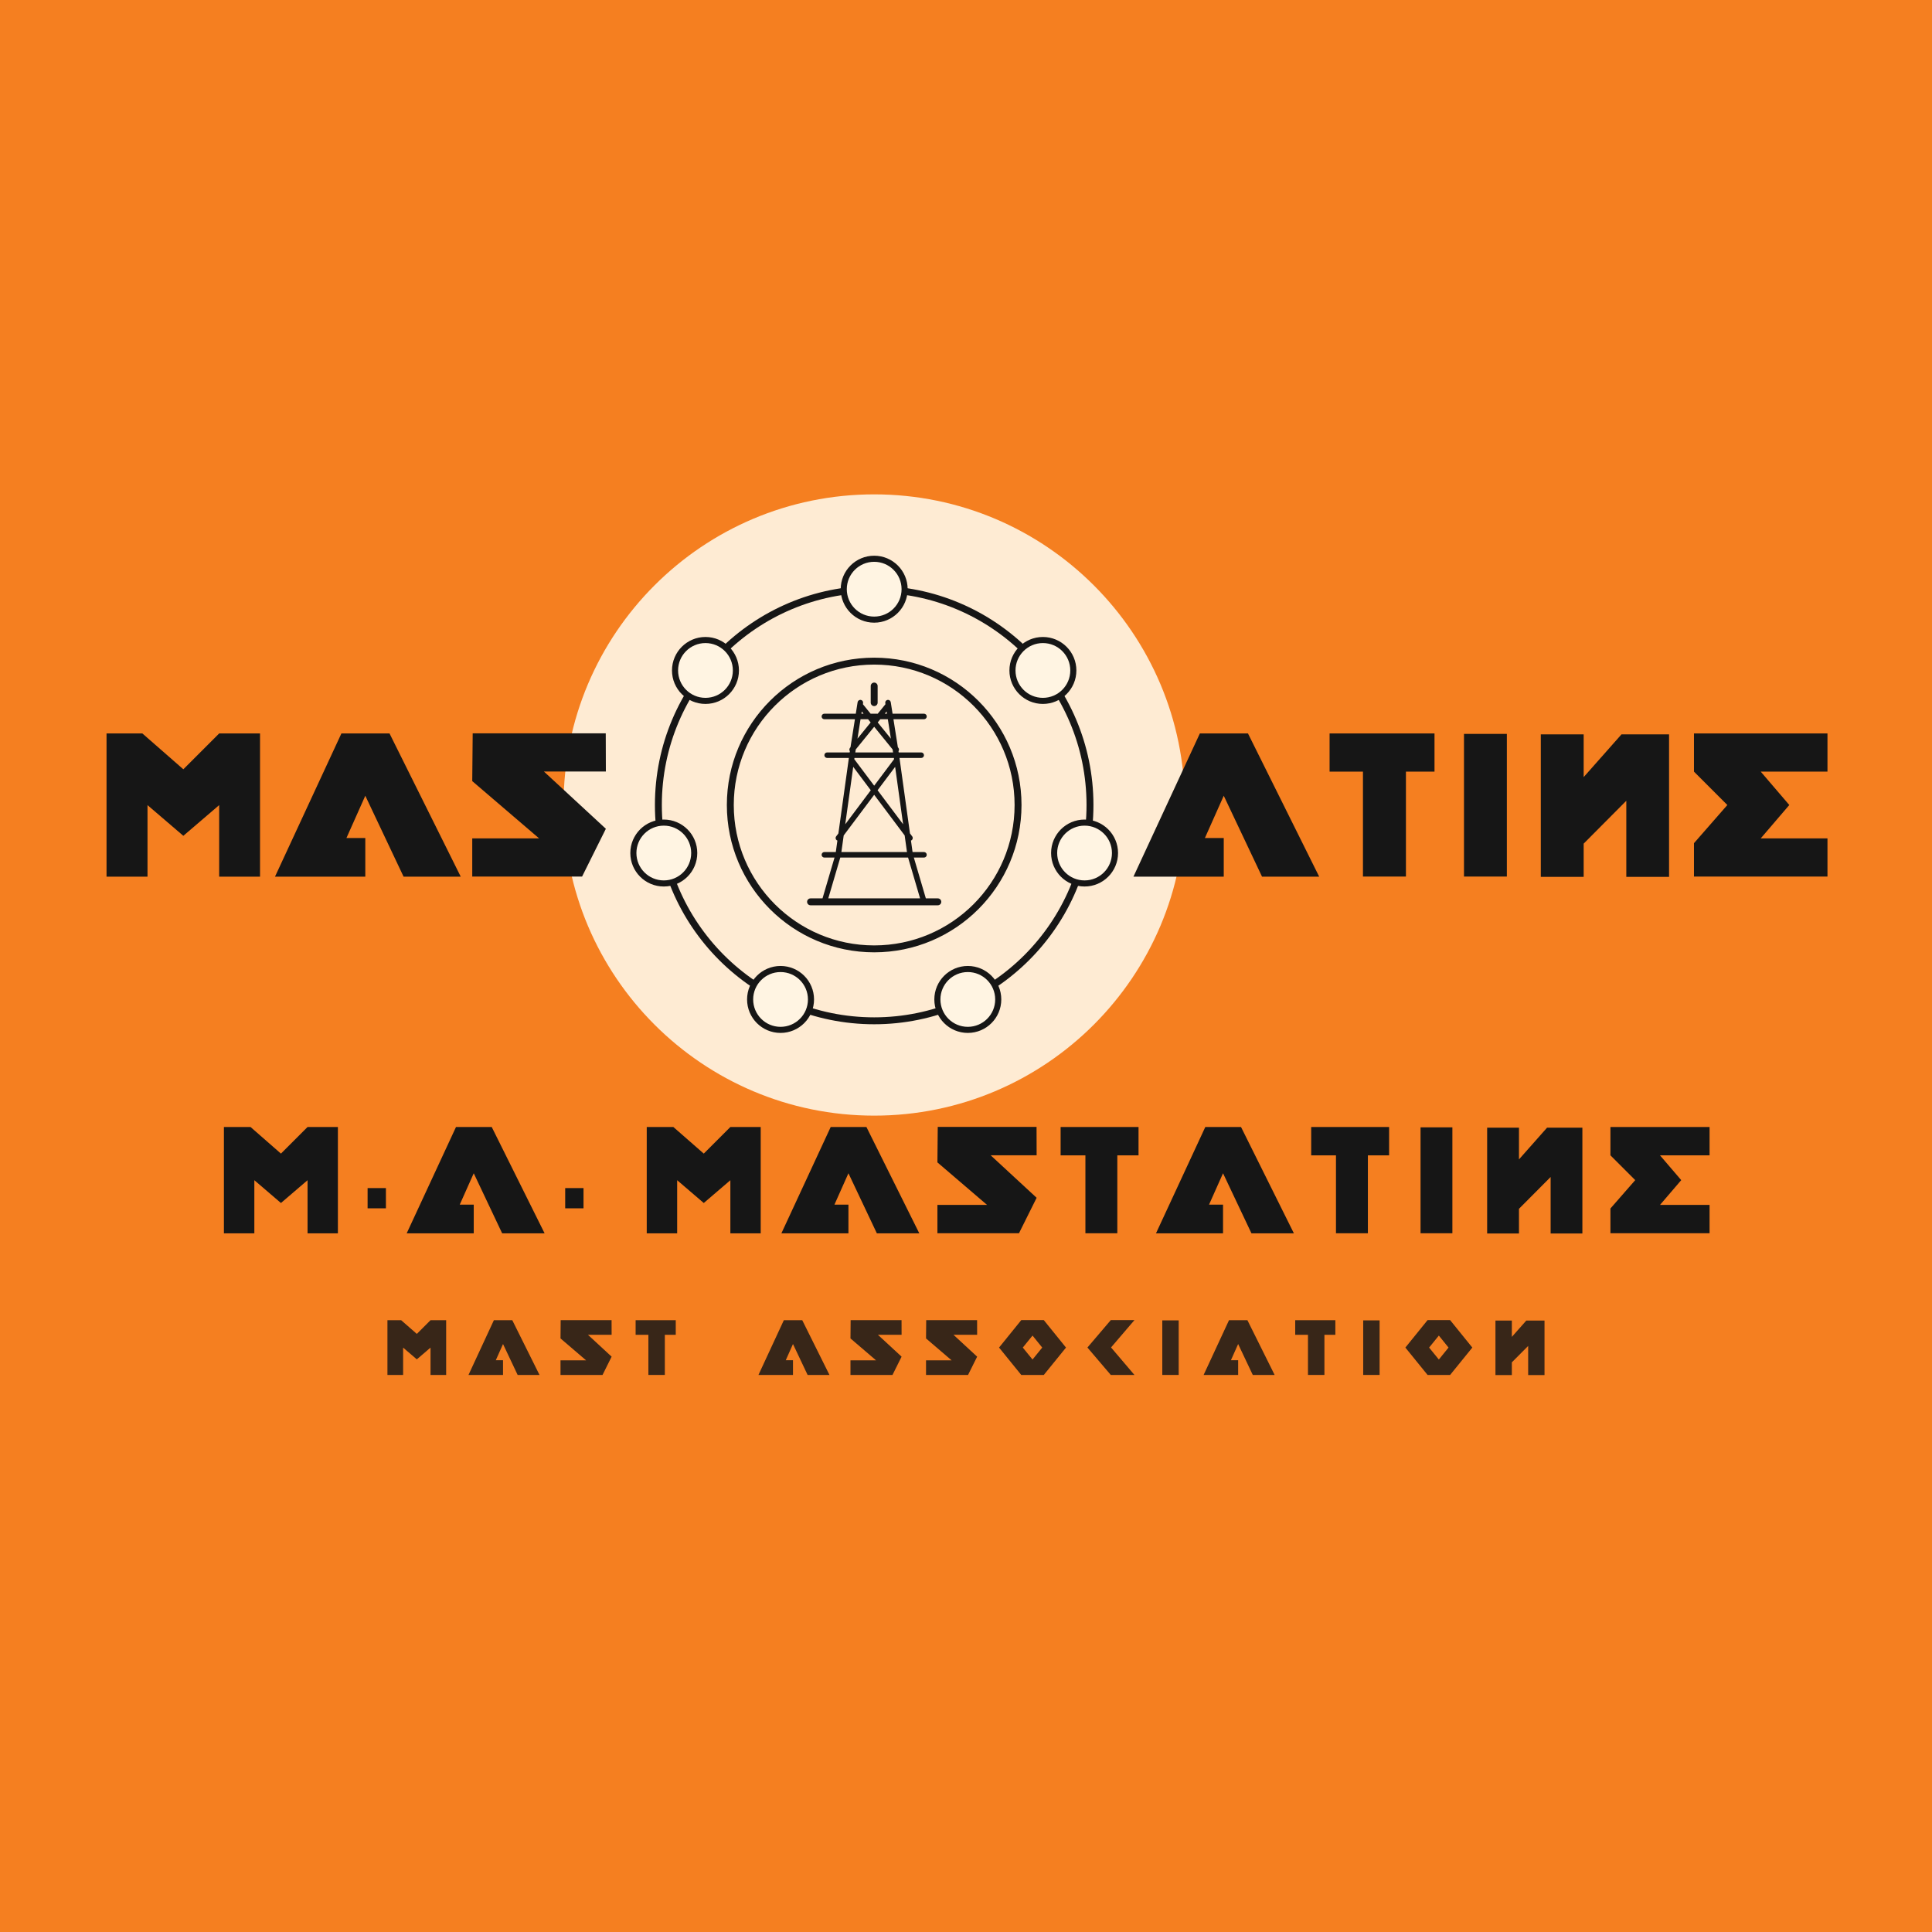
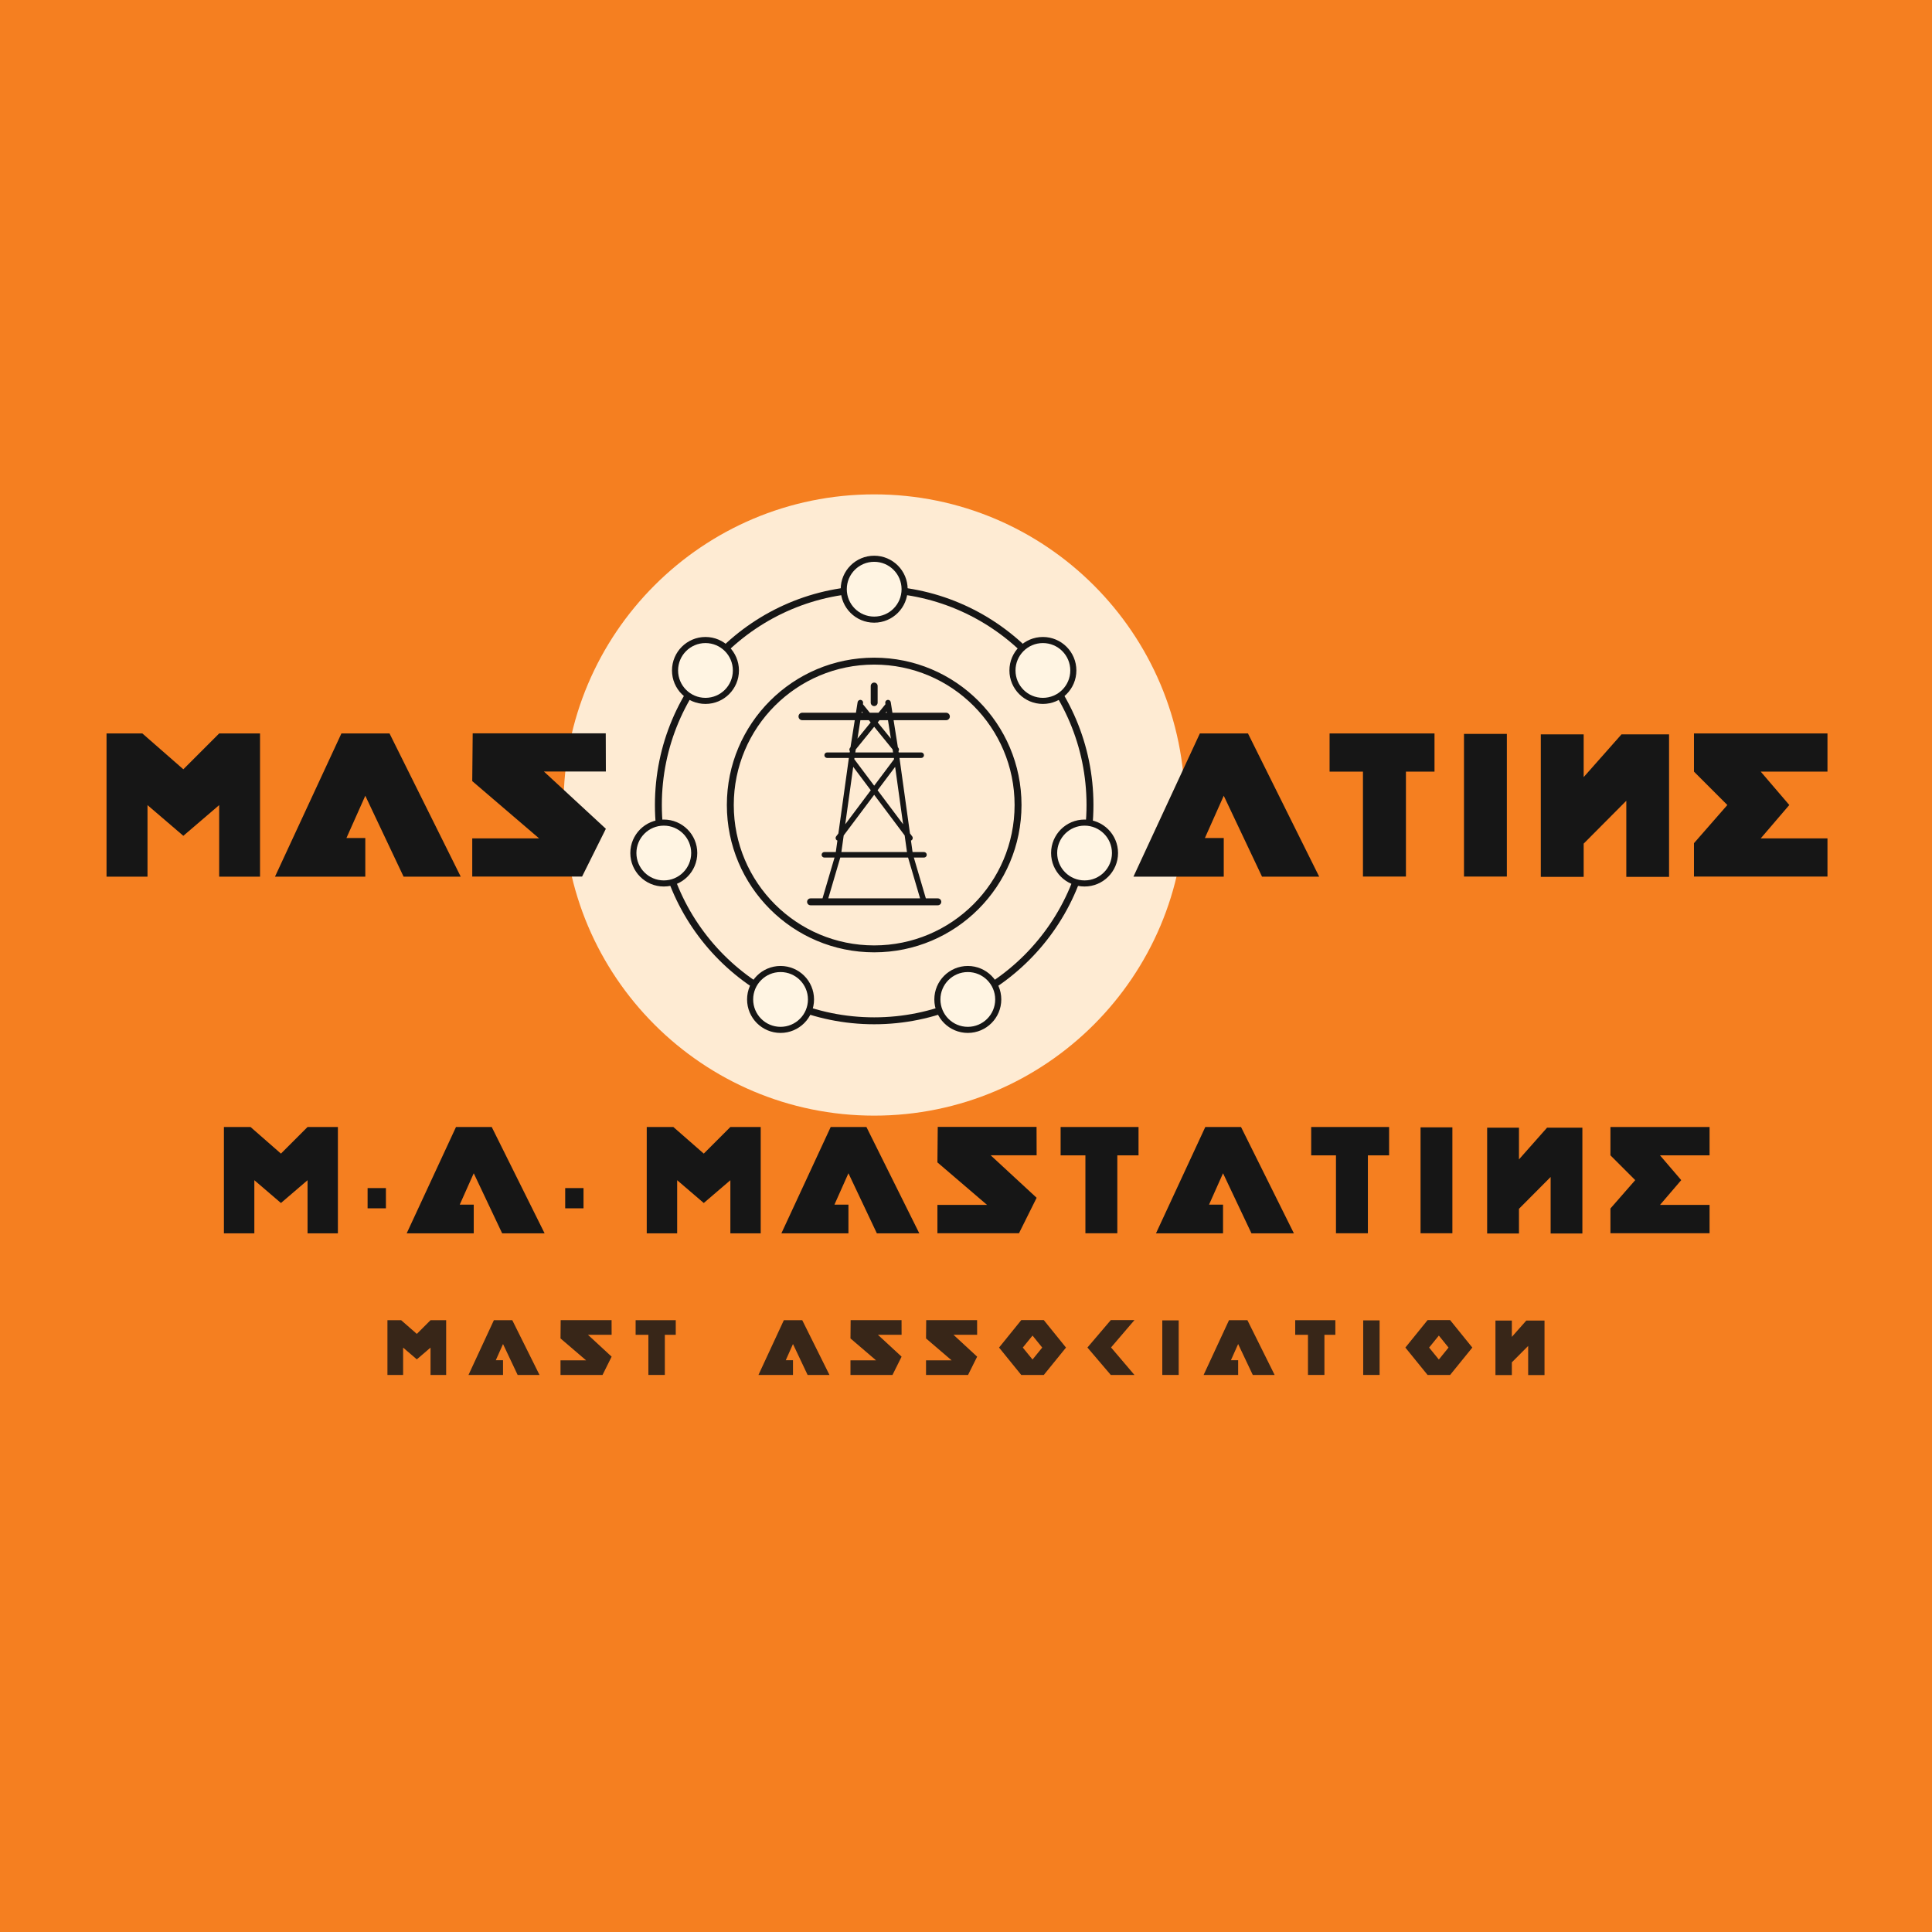
<svg xmlns="http://www.w3.org/2000/svg" viewBox="0 0 1200 1200">
  <rect x="0" y="0" width="1200" height="1200" fill="#f57f20" />
  <circle cx="542.97" cy="500" r="192.94" fill="#fff4e2" fill-opacity="0.92" />
  <path transform="translate(60 455.56) scale(0.06933351 -0.06933351) translate(0 -982)" d="M1098 -301V340L777 65L456 340V-301H89V982H410L777 661L1098 982H1464V-301Z" fill="#161616" />
  <path transform="translate(172.19 455.56) scale(0.06933351 -0.06933351) translate(0 -982)" d="M1132 -301 789 424 620 45H789V-301H-20L575 982H1006L1644 -301Z" fill="#161616" />
  <path transform="translate(289.23 455.56) scale(0.06933351 -0.06933351) translate(0 -982)" d="M701 641 1256 128 1043 -300H59V42H658L59 555L63 983H1255L1256 641Z" fill="#161616" />
  <g transform="translate(542.97 500) scale(1.718454) translate(-100 -100)">
    <path fill="#161616" fill-rule="evenodd" d="M20.75 100a79.25 79.25 0 1 0 158.5 0a79.25 79.25 0 1 0 -158.5 0ZM23.25 100a76.75 76.75 0 1 0 153.5 0a76.75 76.75 0 1 0 -153.5 0ZM46.75 100a53.25 53.25 0 1 0 106.5 0a53.25 53.25 0 1 0 -106.5 0ZM49.25 100a50.75 50.75 0 1 0 101.5 0a50.75 50.75 0 1 0 -101.5 0Z" />
    <path fill="#fff4e2" stroke="#161616" stroke-width="2.2" d="M89 22a11 11 0 1 0 22 0a11 11 0 1 0 -22 0ZM149.98 51.37a11 11 0 1 0 22 0a11 11 0 1 0 -22 0ZM165.04 117.36a11 11 0 1 0 22 0a11 11 0 1 0 -22 0ZM122.84 170.28a11 11 0 1 0 22 0a11 11 0 1 0 -22 0ZM55.16 170.28a11 11 0 1 0 22 0a11 11 0 1 0 -22 0ZM12.96 117.36a11 11 0 1 0 22 0a11 11 0 1 0 -22 0ZM28.02 51.37a11 11 0 1 0 22 0a11 11 0 1 0 -22 0Z" />
-     <path fill="#161616" d="M98.75 57L98.75 63A1.25 1.25 0 0 0 101.25 63L101.25 57A1.25 1.25 0 0 0 98.75 57ZM82 69L118 69A1 1 0 0 0 118 67L82 67A1 1 0 0 0 82 69ZM94.01 62.84L91.01 81.84A1 1 0 0 0 92.99 82.16L95.99 63.16A1 1 0 0 0 94.01 62.84ZM104.01 63.16L107.01 82.16A1 1 0 0 0 108.99 81.84L105.99 62.84A1 1 0 0 0 104.01 63.16ZM94.23 64.62L107.23 80.62A0.989 0.989 0 0 0 108.77 79.38L95.77 63.38A0.989 0.989 0 0 0 94.23 64.62ZM104.23 63.38L91.23 79.38A0.989 0.989 0 0 0 92.77 80.62L105.77 64.62A0.989 0.989 0 0 0 104.23 63.38ZM83 83L117 83A1 1 0 0 0 117 81L83 81A1 1 0 0 0 83 83ZM91.01 81.86L86.01 117.86A1 1 0 0 0 87.99 118.14L92.99 82.14A1 1 0 0 0 91.01 81.86ZM107.01 82.14L112.01 118.14A1 1 0 0 0 113.99 117.86L108.99 81.86A1 1 0 0 0 107.01 82.14ZM91.21 84.59L112.21 112.59A0.989 0.989 0 0 0 113.79 111.41L92.79 83.41A0.989 0.989 0 0 0 91.21 84.59ZM107.21 83.41L86.21 111.41A0.989 0.989 0 0 0 87.79 112.59L108.79 84.59A0.989 0.989 0 0 0 107.21 83.41ZM82 119L118 119A1 1 0 0 0 118 117L82 117A1 1 0 0 0 82 119ZM86.04 117.72L81.04 134.72A1 1 0 0 0 82.96 135.28L87.96 118.28A1 1 0 0 0 86.04 117.72ZM112.04 118.28L117.04 135.28A1 1 0 0 0 118.96 134.72L113.96 117.72A1 1 0 0 0 112.04 118.28ZM77 136.25L123 136.25A1.25 1.25 0 0 0 123 133.75L77 133.75A1.25 1.25 0 0 0 77 136.25Z" />
+     <path fill="#161616" d="M98.75 57L98.75 63A1.25 1.25 0 0 0 101.25 63L101.25 57A1.25 1.25 0 0 0 98.75 57ZM74 69.35L126 69.35A1.35 1.35 0 0 0 126 66.65L74 66.65A1.35 1.35 0 0 0 74 69.35ZM94.01 62.84L91.01 81.84A1 1 0 0 0 92.99 82.16L95.99 63.16A1 1 0 0 0 94.01 62.84ZM104.01 63.16L107.01 82.16A1 1 0 0 0 108.99 81.84L105.99 62.84A1 1 0 0 0 104.01 63.16ZM94.23 64.62L107.23 80.62A0.989 0.989 0 0 0 108.77 79.38L95.77 63.38A0.989 0.989 0 0 0 94.23 64.62ZM104.23 63.38L91.23 79.38A0.989 0.989 0 0 0 92.77 80.62L105.77 64.62A0.989 0.989 0 0 0 104.23 63.38ZM83 83L117 83A1 1 0 0 0 117 81L83 81A1 1 0 0 0 83 83ZM91.01 81.86L86.01 117.86A1 1 0 0 0 87.99 118.14L92.99 82.14A1 1 0 0 0 91.01 81.86ZM107.01 82.14L112.01 118.14A1 1 0 0 0 113.99 117.86L108.99 81.86A1 1 0 0 0 107.01 82.14ZM91.21 84.59L112.21 112.59A0.989 0.989 0 0 0 113.79 111.41L92.79 83.41A0.989 0.989 0 0 0 91.21 84.59ZM107.21 83.41L86.21 111.41A0.989 0.989 0 0 0 87.79 112.59L108.79 84.59A0.989 0.989 0 0 0 107.21 83.41ZM82 119L118 119A1 1 0 0 0 118 117L82 117A1 1 0 0 0 82 119ZM86.04 117.72L81.04 134.72A1 1 0 0 0 82.96 135.28L87.96 118.28A1 1 0 0 0 86.04 117.72ZM112.04 118.28L117.04 135.28A1 1 0 0 0 118.96 134.72L113.96 117.72A1 1 0 0 0 112.04 118.28ZM77 136.25L123 136.25A1.25 1.25 0 0 0 123 133.75L77 133.75A1.25 1.25 0 0 0 77 136.25Z" />
  </g>
  <path transform="translate(705.39 455.56) scale(0.06933351 -0.06933351) translate(0 -982)" d="M1132 -301 789 424 620 45H789V-301H-20L575 982H1006L1644 -301Z" fill="#161616" />
  <path transform="translate(822.43 455.56) scale(0.06933351 -0.06933351) translate(0 -982)" d="M733 640V-300H348V640H49V982H989V640Z" fill="#161616" />
  <path transform="translate(898.98 455.56) scale(0.06933351 -0.06933351) translate(0 -982)" d="M149 -300V978H533V-300Z" fill="#161616" />
  <path transform="translate(950.85 455.56) scale(0.06933351 -0.06933351) translate(0 -982)" d="M855 -303V379L473 -5V-303H89V974H473V591L812 974H1238V-303Z" fill="#161616" />
  <path transform="translate(1047.37 455.56) scale(0.06933351 -0.06933351) translate(0 -982)" d="M667 640 923 341 667 42H1265V-300H69V-1L368 341L69 640V982H1265V640Z" fill="#161616" />
  <path transform="translate(134.5 700) scale(0.05148206 -0.05148206) translate(0 -982)" d="M1098 -301V340L777 65L456 340V-301H89V982H410L777 661L1098 982H1464V-301Z" fill="#161616" />
  <path transform="translate(223.74 700) scale(0.05148206 -0.05148206) translate(0 -982)" d="M89 1V245H310V1Z" fill="#161616" />
  <path transform="translate(253.63 700) scale(0.05148206 -0.05148206) translate(0 -982)" d="M1132 -301 789 424 620 45H789V-301H-20L575 982H1006L1644 -301Z" fill="#161616" />
  <path transform="translate(346.47 700) scale(0.05148206 -0.05148206) translate(0 -982)" d="M89 1V245H310V1Z" fill="#161616" />
  <path transform="translate(397.12 700) scale(0.05148206 -0.05148206) translate(0 -982)" d="M1098 -301V340L777 65L456 340V-301H89V982H410L777 661L1098 982H1464V-301Z" fill="#161616" />
  <path transform="translate(486.36 700) scale(0.05148206 -0.05148206) translate(0 -982)" d="M1132 -301 789 424 620 45H789V-301H-20L575 982H1006L1644 -301Z" fill="#161616" />
  <path transform="translate(579.21 700) scale(0.05148206 -0.05148206) translate(0 -982)" d="M701 641 1256 128 1043 -300H59V42H658L59 555L63 983H1255L1256 641Z" fill="#161616" />
  <path transform="translate(656.25 700) scale(0.05148206 -0.05148206) translate(0 -982)" d="M733 640V-300H348V640H49V982H989V640Z" fill="#161616" />
  <path transform="translate(719.03 700) scale(0.05148206 -0.05148206) translate(0 -982)" d="M1132 -301 789 424 620 45H789V-301H-20L575 982H1006L1644 -301Z" fill="#161616" />
  <path transform="translate(811.88 700) scale(0.05148206 -0.05148206) translate(0 -982)" d="M733 640V-300H348V640H49V982H989V640Z" fill="#161616" />
  <path transform="translate(874.66 700) scale(0.05148206 -0.05148206) translate(0 -982)" d="M149 -300V978H533V-300Z" fill="#161616" />
  <path transform="translate(919.11 700) scale(0.05148206 -0.05148206) translate(0 -982)" d="M855 -303V379L473 -5V-303H89V974H473V591L812 974H1238V-303Z" fill="#161616" />
  <path transform="translate(996.72 700) scale(0.05148206 -0.05148206) translate(0 -982)" d="M667 640 923 341 667 42H1265V-300H69V-1L368 341L69 640V982H1265V640Z" fill="#161616" />
  <g opacity="0.85">
    <path transform="translate(238.29 820) scale(0.02652106 -0.02652106) translate(0 -982)" d="M1098 -301V340L777 65L456 340V-301H89V982H410L777 661L1098 982H1464V-301Z" fill="#161616" />
    <path transform="translate(291.51 820) scale(0.02652106 -0.02652106) translate(0 -982)" d="M1132 -301 789 424 620 45H789V-301H-20L575 982H1006L1644 -301Z" fill="#161616" />
    <path transform="translate(346.58 820) scale(0.02652106 -0.02652106) translate(0 -982)" d="M701 641 1256 128 1043 -300H59V42H658L59 555L63 983H1255L1256 641Z" fill="#161616" />
    <path transform="translate(393.5 820) scale(0.02652106 -0.02652106) translate(0 -982)" d="M733 640V-300H348V640H49V982H989V640Z" fill="#161616" />
    <path transform="translate(471.61 820) scale(0.02652106 -0.02652106) translate(0 -982)" d="M1132 -301 789 424 620 45H789V-301H-20L575 982H1006L1644 -301Z" fill="#161616" />
    <path transform="translate(526.68 820) scale(0.02652106 -0.02652106) translate(0 -982)" d="M701 641 1256 128 1043 -300H59V42H658L59 555L63 983H1255L1256 641Z" fill="#161616" />
    <path transform="translate(573.61 820) scale(0.02652106 -0.02652106) translate(0 -982)" d="M701 641 1256 128 1043 -300H59V42H658L59 555L63 983H1255L1256 641Z" fill="#161616" />
    <path transform="translate(620.53 820) scale(0.02652106 -0.02652106) translate(0 -982)" d="M1048 -300H1024H520L0 341L520 984H545H1048L1568 341ZM784 61 1011 341 784 622 556 341Z" fill="#161616" />
    <path transform="translate(674.12 820) scale(0.02652106 -0.02652106) translate(0 -982)" d="M1150 -300H596L49 342L596 984H1150L602 344Z" fill="#161616" />
    <path transform="translate(717.97 820) scale(0.02652106 -0.02652106) translate(0 -982)" d="M149 -300V978H533V-300Z" fill="#161616" />
    <path transform="translate(748.11 820) scale(0.02652106 -0.02652106) translate(0 -982)" d="M1132 -301 789 424 620 45H789V-301H-20L575 982H1006L1644 -301Z" fill="#161616" />
    <path transform="translate(803.18 820) scale(0.02652106 -0.02652106) translate(0 -982)" d="M733 640V-300H348V640H49V982H989V640Z" fill="#161616" />
    <path transform="translate(842.76 820) scale(0.02652106 -0.02652106) translate(0 -982)" d="M149 -300V978H533V-300Z" fill="#161616" />
    <path transform="translate(872.9 820) scale(0.02652106 -0.02652106) translate(0 -982)" d="M1048 -300H1024H520L0 341L520 984H545H1048L1568 341ZM784 61 1011 341 784 622 556 341Z" fill="#161616" />
    <path transform="translate(926.49 820) scale(0.02652106 -0.02652106) translate(0 -982)" d="M855 -303V379L473 -5V-303H89V974H473V591L812 974H1238V-303Z" fill="#161616" />
  </g>
</svg>
